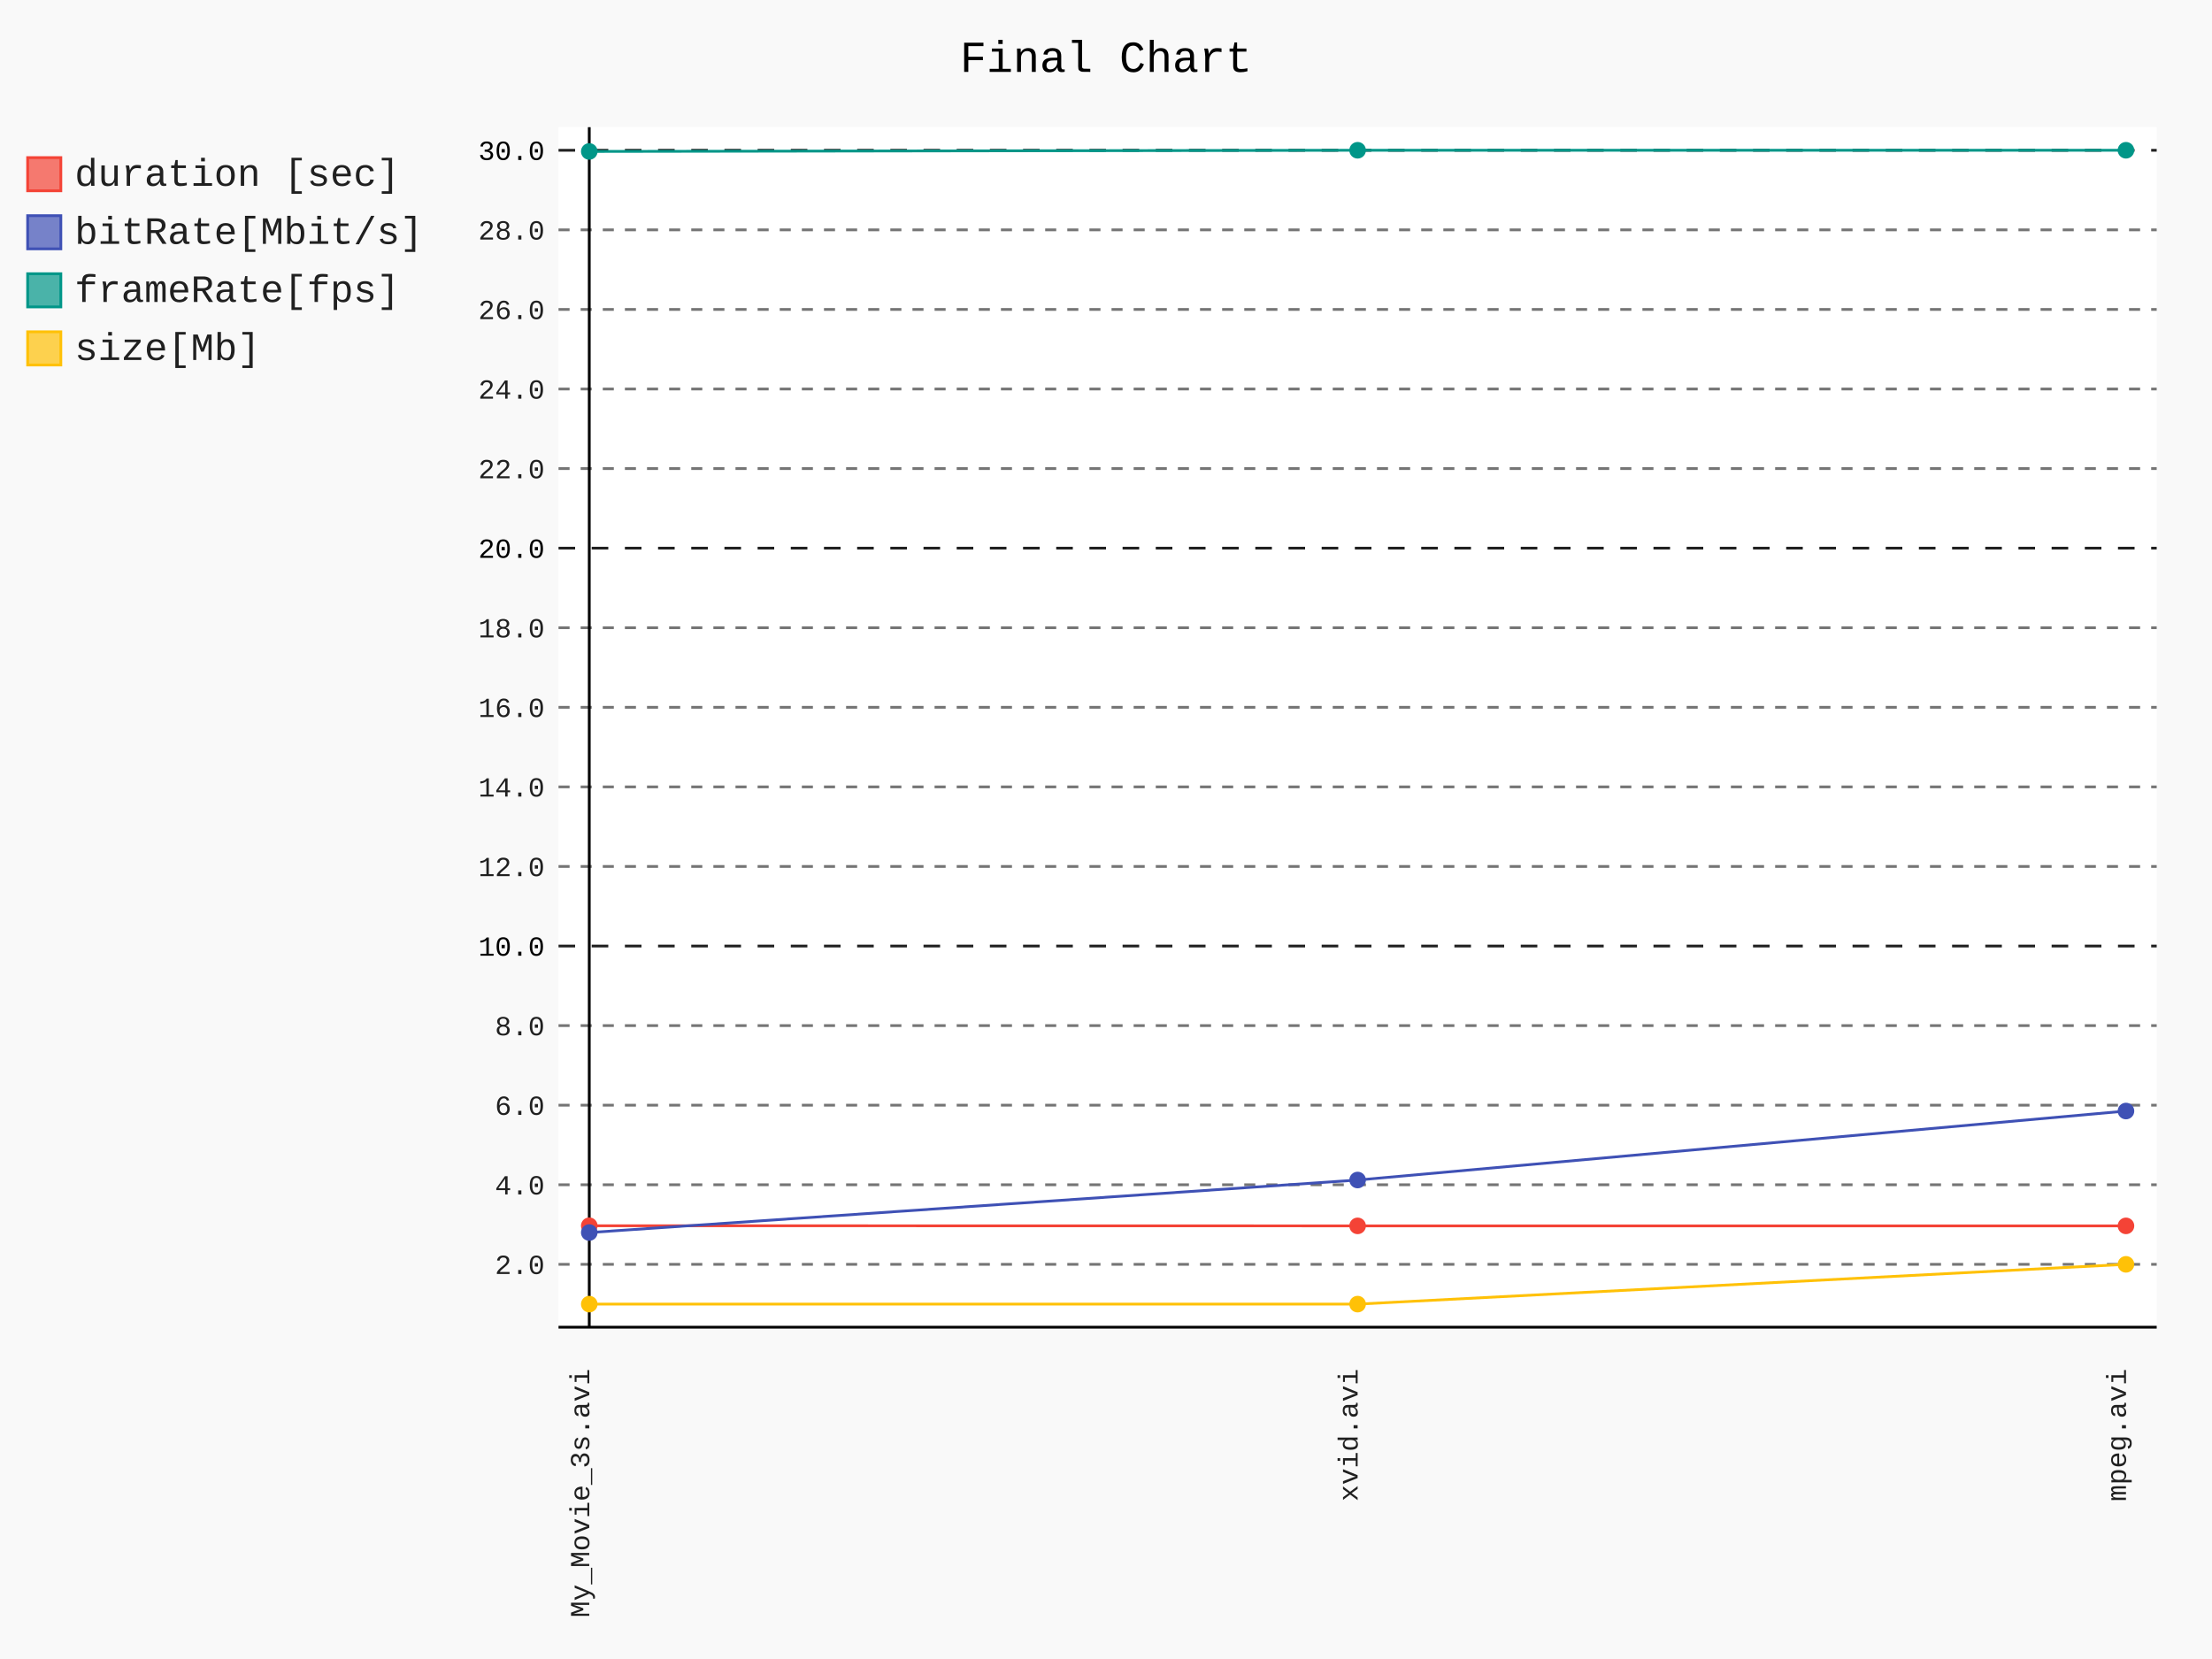
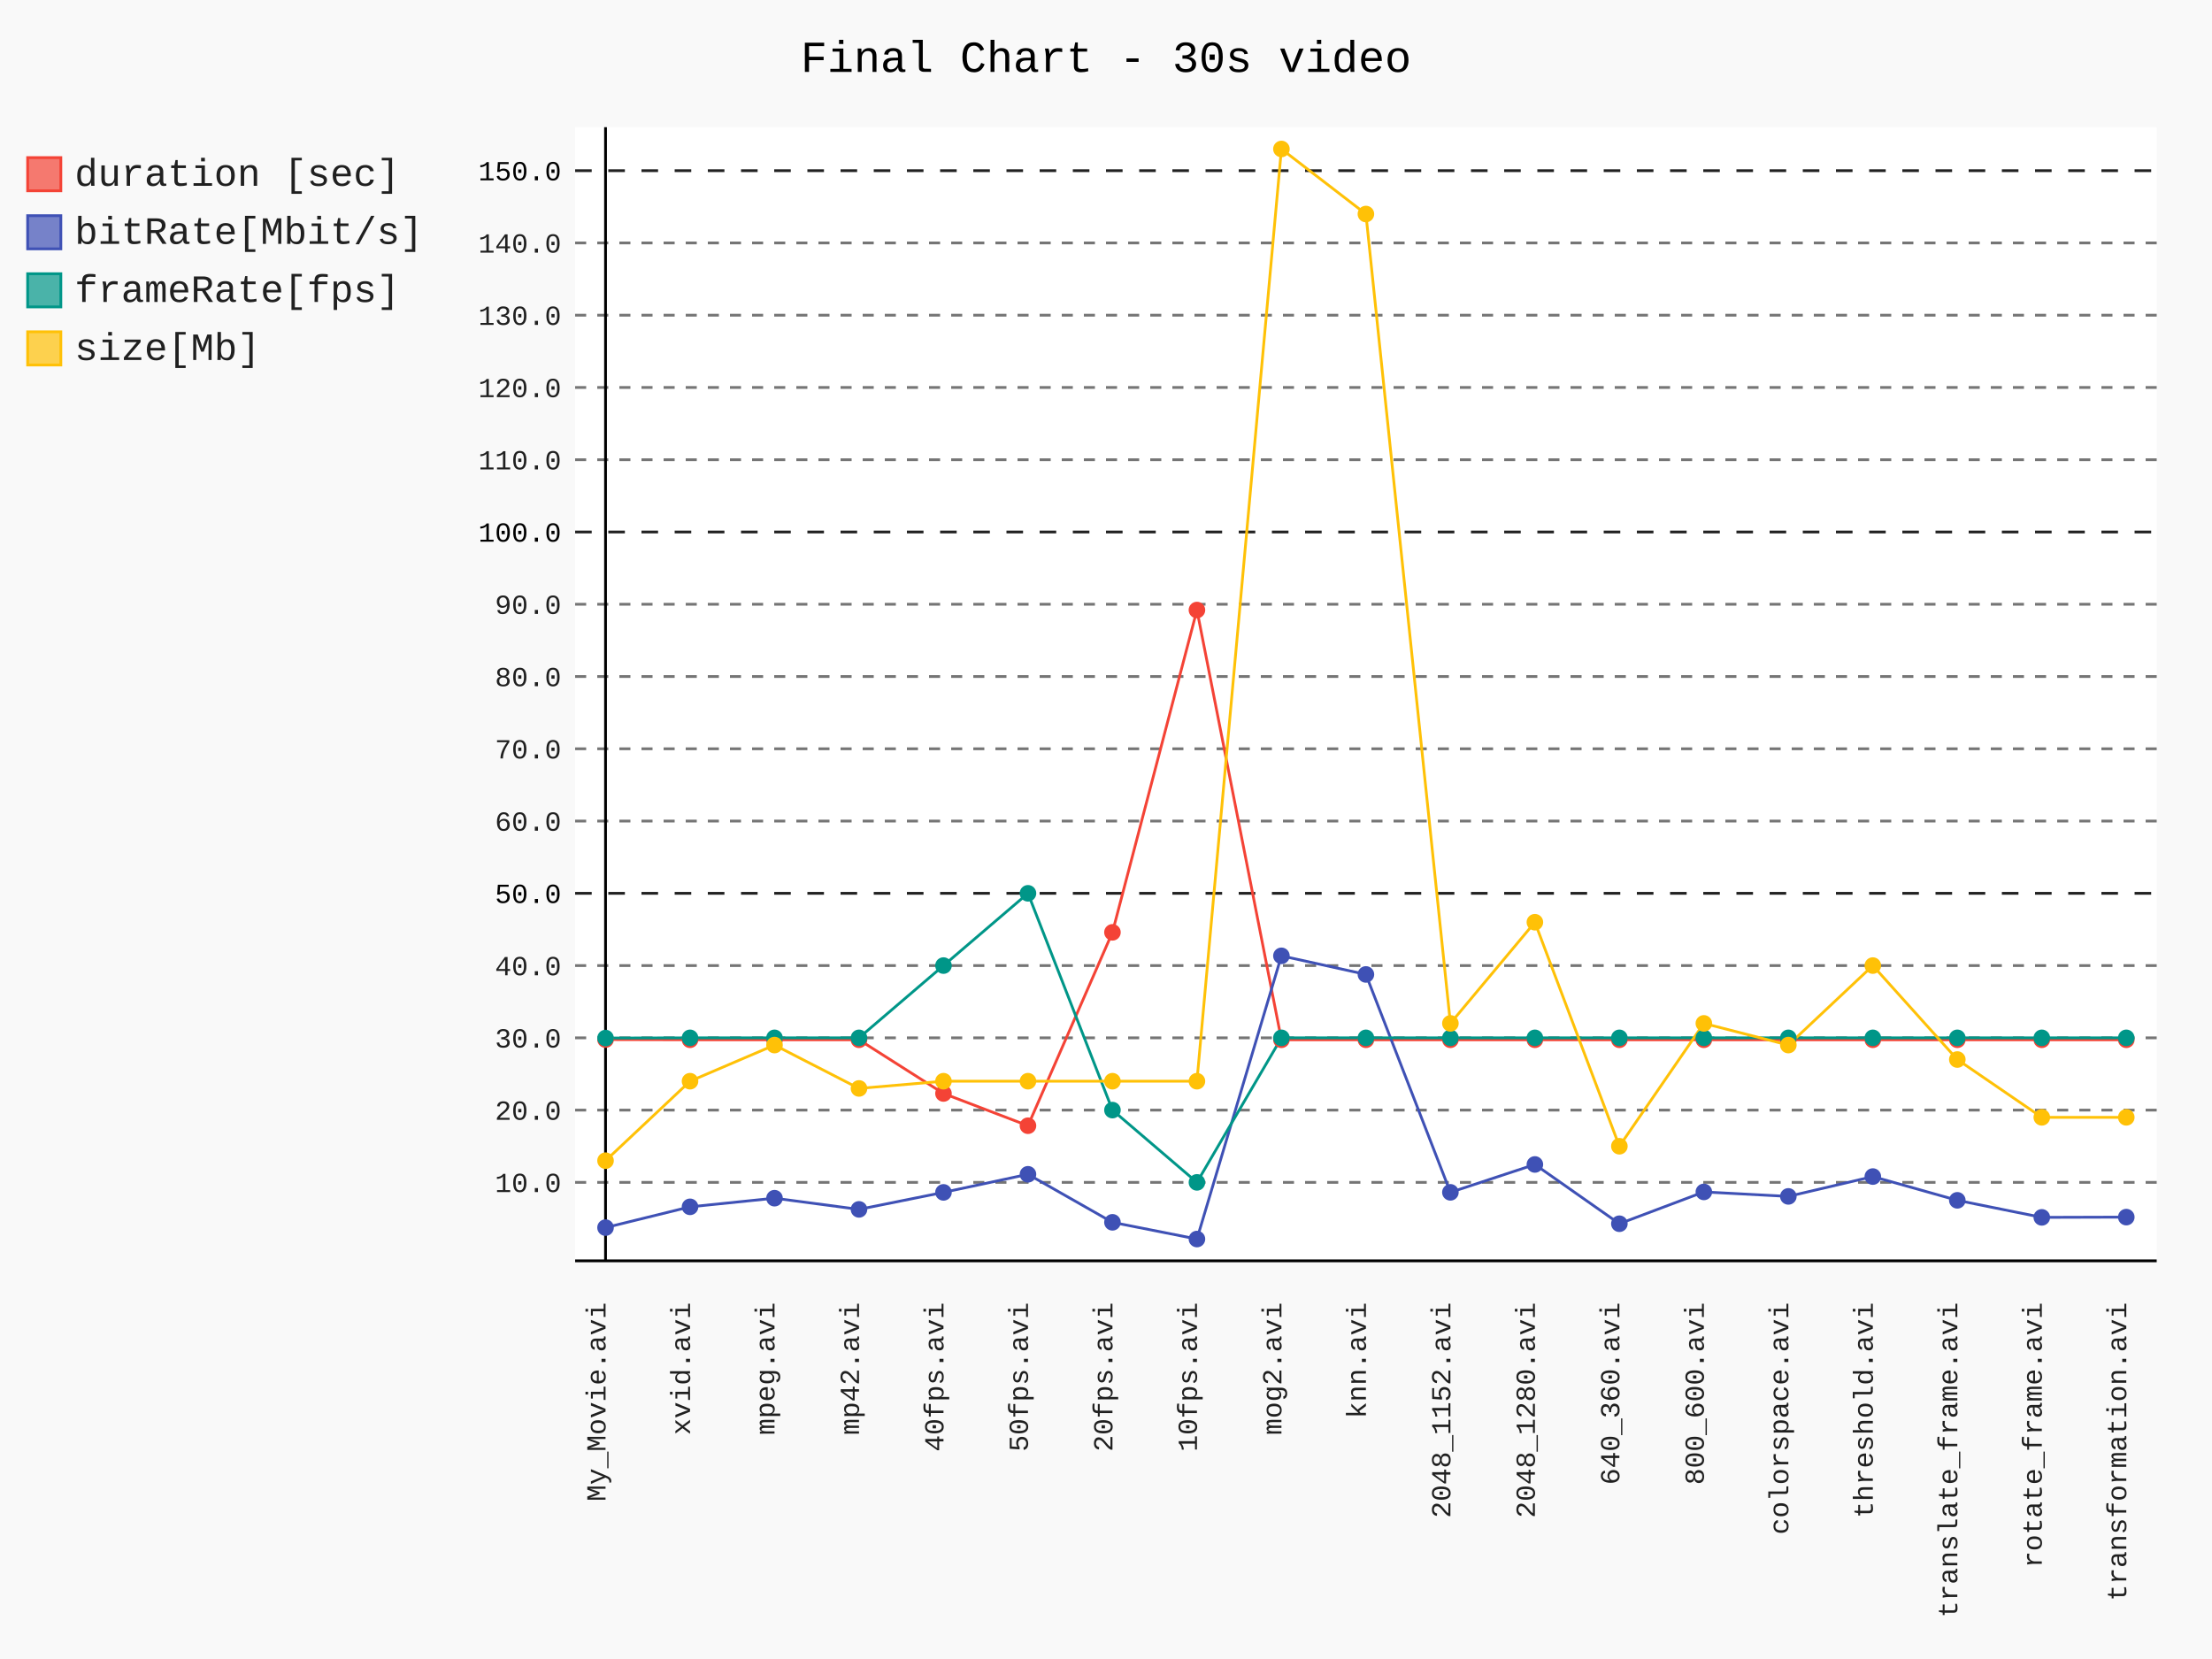
- <svg xmlns="http://www.w3.org/2000/svg" class="pygal-chart" id="chart-d389d7c6-6add-49b8-8929-11752dc44fa5" viewBox="0 0 800 600">
+ <svg xmlns="http://www.w3.org/2000/svg" class="pygal-chart" id="chart-b509f239-3b29-4aac-9d49-67ba9fbda0c0" viewBox="0 0 800 600">
  <defs>
-     <style type="text/css">#chart-d389d7c6-6add-49b8-8929-11752dc44fa5{-webkit-user-select:none;-webkit-font-smoothing:antialiased;font-family:Consolas,"Liberation Mono",Menlo,Courier,monospace}#chart-d389d7c6-6add-49b8-8929-11752dc44fa5 .title{font-family:Consolas,"Liberation Mono",Menlo,Courier,monospace;font-size:16px}#chart-d389d7c6-6add-49b8-8929-11752dc44fa5 .legends .legend text{font-family:Consolas,"Liberation Mono",Menlo,Courier,monospace;font-size:14px}#chart-d389d7c6-6add-49b8-8929-11752dc44fa5 .axis text{font-family:Consolas,"Liberation Mono",Menlo,Courier,monospace;font-size:10px}#chart-d389d7c6-6add-49b8-8929-11752dc44fa5 .axis text.major{font-family:Consolas,"Liberation Mono",Menlo,Courier,monospace;font-size:10px}#chart-d389d7c6-6add-49b8-8929-11752dc44fa5 .text-overlay text.value{font-family:Consolas,"Liberation Mono",Menlo,Courier,monospace;font-size:16px}#chart-d389d7c6-6add-49b8-8929-11752dc44fa5 .text-overlay text.label{font-family:Consolas,"Liberation Mono",Menlo,Courier,monospace;font-size:10px}#chart-d389d7c6-6add-49b8-8929-11752dc44fa5 .tooltip{font-family:Consolas,"Liberation Mono",Menlo,Courier,monospace;font-size:14px}#chart-d389d7c6-6add-49b8-8929-11752dc44fa5 text.no_data{font-family:Consolas,"Liberation Mono",Menlo,Courier,monospace;font-size:64px}
- #chart-d389d7c6-6add-49b8-8929-11752dc44fa5{background-color:rgba(249,249,249,1)}#chart-d389d7c6-6add-49b8-8929-11752dc44fa5 path,#chart-d389d7c6-6add-49b8-8929-11752dc44fa5 line,#chart-d389d7c6-6add-49b8-8929-11752dc44fa5 rect,#chart-d389d7c6-6add-49b8-8929-11752dc44fa5 circle{-webkit-transition:150ms;-moz-transition:150ms;transition:150ms}#chart-d389d7c6-6add-49b8-8929-11752dc44fa5 .graph &gt; .background{fill:rgba(249,249,249,1)}#chart-d389d7c6-6add-49b8-8929-11752dc44fa5 .plot &gt; .background{fill:rgba(255,255,255,1)}#chart-d389d7c6-6add-49b8-8929-11752dc44fa5 .graph{fill:rgba(0,0,0,.87)}#chart-d389d7c6-6add-49b8-8929-11752dc44fa5 text.no_data{fill:rgba(0,0,0,1)}#chart-d389d7c6-6add-49b8-8929-11752dc44fa5 .title{fill:rgba(0,0,0,1)}#chart-d389d7c6-6add-49b8-8929-11752dc44fa5 .legends .legend text{fill:rgba(0,0,0,.87)}#chart-d389d7c6-6add-49b8-8929-11752dc44fa5 .legends .legend:hover text{fill:rgba(0,0,0,1)}#chart-d389d7c6-6add-49b8-8929-11752dc44fa5 .axis .line{stroke:rgba(0,0,0,1)}#chart-d389d7c6-6add-49b8-8929-11752dc44fa5 .axis .guide.line{stroke:rgba(0,0,0,.54)}#chart-d389d7c6-6add-49b8-8929-11752dc44fa5 .axis .major.line{stroke:rgba(0,0,0,.87)}#chart-d389d7c6-6add-49b8-8929-11752dc44fa5 .axis text.major{fill:rgba(0,0,0,1)}#chart-d389d7c6-6add-49b8-8929-11752dc44fa5 .axis.y .guides:hover .guide.line,#chart-d389d7c6-6add-49b8-8929-11752dc44fa5 .line-graph .axis.x .guides:hover .guide.line,#chart-d389d7c6-6add-49b8-8929-11752dc44fa5 .stackedline-graph .axis.x .guides:hover .guide.line,#chart-d389d7c6-6add-49b8-8929-11752dc44fa5 .xy-graph .axis.x .guides:hover .guide.line{stroke:rgba(0,0,0,1)}#chart-d389d7c6-6add-49b8-8929-11752dc44fa5 .axis .guides:hover text{fill:rgba(0,0,0,1)}#chart-d389d7c6-6add-49b8-8929-11752dc44fa5 .reactive{fill-opacity:.7}#chart-d389d7c6-6add-49b8-8929-11752dc44fa5 .reactive.active,#chart-d389d7c6-6add-49b8-8929-11752dc44fa5 .active .reactive{fill-opacity:.8;stroke-width:4}#chart-d389d7c6-6add-49b8-8929-11752dc44fa5 .series text{fill:rgba(0,0,0,1)}#chart-d389d7c6-6add-49b8-8929-11752dc44fa5 .tooltip rect{fill:rgba(255,255,255,1);stroke:rgba(0,0,0,1);-webkit-transition:opacity 150ms;-moz-transition:opacity 150ms;transition:opacity 150ms}#chart-d389d7c6-6add-49b8-8929-11752dc44fa5 .tooltip .label{fill:rgba(0,0,0,.87)}#chart-d389d7c6-6add-49b8-8929-11752dc44fa5 .tooltip .label{fill:rgba(0,0,0,.87)}#chart-d389d7c6-6add-49b8-8929-11752dc44fa5 .tooltip .legend{font-size:.8em;fill:rgba(0,0,0,.54)}#chart-d389d7c6-6add-49b8-8929-11752dc44fa5 .tooltip .x_label{font-size:.6em;fill:rgba(0,0,0,1)}#chart-d389d7c6-6add-49b8-8929-11752dc44fa5 .tooltip .xlink{font-size:.5em;text-decoration:underline}#chart-d389d7c6-6add-49b8-8929-11752dc44fa5 .tooltip .value{font-size:1.5em}#chart-d389d7c6-6add-49b8-8929-11752dc44fa5 .map-element{fill:rgba(255,255,255,1);stroke:rgba(0,0,0,.54) !important}#chart-d389d7c6-6add-49b8-8929-11752dc44fa5 .map-element .reactive{fill-opacity:inherit}#chart-d389d7c6-6add-49b8-8929-11752dc44fa5 .color-0,#chart-d389d7c6-6add-49b8-8929-11752dc44fa5 .color-0 a:visited{stroke:#F44336;fill:#F44336}#chart-d389d7c6-6add-49b8-8929-11752dc44fa5 .color-1,#chart-d389d7c6-6add-49b8-8929-11752dc44fa5 .color-1 a:visited{stroke:#3F51B5;fill:#3F51B5}#chart-d389d7c6-6add-49b8-8929-11752dc44fa5 .color-2,#chart-d389d7c6-6add-49b8-8929-11752dc44fa5 .color-2 a:visited{stroke:#009688;fill:#009688}#chart-d389d7c6-6add-49b8-8929-11752dc44fa5 .color-3,#chart-d389d7c6-6add-49b8-8929-11752dc44fa5 .color-3 a:visited{stroke:#FFC107;fill:#FFC107}#chart-d389d7c6-6add-49b8-8929-11752dc44fa5 .text-overlay .color-0 text{fill:black}#chart-d389d7c6-6add-49b8-8929-11752dc44fa5 .text-overlay .color-1 text{fill:black}#chart-d389d7c6-6add-49b8-8929-11752dc44fa5 .text-overlay .color-2 text{fill:black}#chart-d389d7c6-6add-49b8-8929-11752dc44fa5 .text-overlay .color-3 text{fill:black}
- #chart-d389d7c6-6add-49b8-8929-11752dc44fa5 text.no_data{text-anchor:middle}#chart-d389d7c6-6add-49b8-8929-11752dc44fa5 .guide.line{fill:none}#chart-d389d7c6-6add-49b8-8929-11752dc44fa5 .centered{text-anchor:middle}#chart-d389d7c6-6add-49b8-8929-11752dc44fa5 .title{text-anchor:middle}#chart-d389d7c6-6add-49b8-8929-11752dc44fa5 .legends .legend text{fill-opacity:1}#chart-d389d7c6-6add-49b8-8929-11752dc44fa5 .axis.x text{text-anchor:middle}#chart-d389d7c6-6add-49b8-8929-11752dc44fa5 .axis.x:not(.web) text[transform]{text-anchor:start}#chart-d389d7c6-6add-49b8-8929-11752dc44fa5 .axis.x:not(.web) text[transform].backwards{text-anchor:end}#chart-d389d7c6-6add-49b8-8929-11752dc44fa5 .axis.y text{text-anchor:end}#chart-d389d7c6-6add-49b8-8929-11752dc44fa5 .axis.y text[transform].backwards{text-anchor:start}#chart-d389d7c6-6add-49b8-8929-11752dc44fa5 .axis.y2 text{text-anchor:start}#chart-d389d7c6-6add-49b8-8929-11752dc44fa5 .axis.y2 text[transform].backwards{text-anchor:end}#chart-d389d7c6-6add-49b8-8929-11752dc44fa5 .axis .guide.line{stroke-dasharray:4,4}#chart-d389d7c6-6add-49b8-8929-11752dc44fa5 .axis .major.guide.line{stroke-dasharray:6,6}#chart-d389d7c6-6add-49b8-8929-11752dc44fa5 .horizontal .axis.y .guide.line,#chart-d389d7c6-6add-49b8-8929-11752dc44fa5 .horizontal .axis.y2 .guide.line,#chart-d389d7c6-6add-49b8-8929-11752dc44fa5 .vertical .axis.x .guide.line{opacity:0}#chart-d389d7c6-6add-49b8-8929-11752dc44fa5 .horizontal .axis.always_show .guide.line,#chart-d389d7c6-6add-49b8-8929-11752dc44fa5 .vertical .axis.always_show .guide.line{opacity:1 !important}#chart-d389d7c6-6add-49b8-8929-11752dc44fa5 .axis.y .guides:hover .guide.line,#chart-d389d7c6-6add-49b8-8929-11752dc44fa5 .axis.y2 .guides:hover .guide.line,#chart-d389d7c6-6add-49b8-8929-11752dc44fa5 .axis.x .guides:hover .guide.line{opacity:1}#chart-d389d7c6-6add-49b8-8929-11752dc44fa5 .axis .guides:hover text{opacity:1}#chart-d389d7c6-6add-49b8-8929-11752dc44fa5 .nofill{fill:none}#chart-d389d7c6-6add-49b8-8929-11752dc44fa5 .subtle-fill{fill-opacity:.2}#chart-d389d7c6-6add-49b8-8929-11752dc44fa5 .dot{stroke-width:1px;fill-opacity:1}#chart-d389d7c6-6add-49b8-8929-11752dc44fa5 .dot.active{stroke-width:5px}#chart-d389d7c6-6add-49b8-8929-11752dc44fa5 .dot.negative{fill:transparent}#chart-d389d7c6-6add-49b8-8929-11752dc44fa5 text,#chart-d389d7c6-6add-49b8-8929-11752dc44fa5 tspan{stroke:none !important}#chart-d389d7c6-6add-49b8-8929-11752dc44fa5 .series text.active{opacity:1}#chart-d389d7c6-6add-49b8-8929-11752dc44fa5 .tooltip rect{fill-opacity:.95;stroke-width:.5}#chart-d389d7c6-6add-49b8-8929-11752dc44fa5 .tooltip text{fill-opacity:1}#chart-d389d7c6-6add-49b8-8929-11752dc44fa5 .showable{visibility:hidden}#chart-d389d7c6-6add-49b8-8929-11752dc44fa5 .showable.shown{visibility:visible}</style>
+     <style type="text/css">#chart-b509f239-3b29-4aac-9d49-67ba9fbda0c0{-webkit-user-select:none;-webkit-font-smoothing:antialiased;font-family:Consolas,"Liberation Mono",Menlo,Courier,monospace}#chart-b509f239-3b29-4aac-9d49-67ba9fbda0c0 .title{font-family:Consolas,"Liberation Mono",Menlo,Courier,monospace;font-size:16px}#chart-b509f239-3b29-4aac-9d49-67ba9fbda0c0 .legends .legend text{font-family:Consolas,"Liberation Mono",Menlo,Courier,monospace;font-size:14px}#chart-b509f239-3b29-4aac-9d49-67ba9fbda0c0 .axis text{font-family:Consolas,"Liberation Mono",Menlo,Courier,monospace;font-size:10px}#chart-b509f239-3b29-4aac-9d49-67ba9fbda0c0 .axis text.major{font-family:Consolas,"Liberation Mono",Menlo,Courier,monospace;font-size:10px}#chart-b509f239-3b29-4aac-9d49-67ba9fbda0c0 .text-overlay text.value{font-family:Consolas,"Liberation Mono",Menlo,Courier,monospace;font-size:16px}#chart-b509f239-3b29-4aac-9d49-67ba9fbda0c0 .text-overlay text.label{font-family:Consolas,"Liberation Mono",Menlo,Courier,monospace;font-size:10px}#chart-b509f239-3b29-4aac-9d49-67ba9fbda0c0 .tooltip{font-family:Consolas,"Liberation Mono",Menlo,Courier,monospace;font-size:14px}#chart-b509f239-3b29-4aac-9d49-67ba9fbda0c0 text.no_data{font-family:Consolas,"Liberation Mono",Menlo,Courier,monospace;font-size:64px}
+ #chart-b509f239-3b29-4aac-9d49-67ba9fbda0c0{background-color:rgba(249,249,249,1)}#chart-b509f239-3b29-4aac-9d49-67ba9fbda0c0 path,#chart-b509f239-3b29-4aac-9d49-67ba9fbda0c0 line,#chart-b509f239-3b29-4aac-9d49-67ba9fbda0c0 rect,#chart-b509f239-3b29-4aac-9d49-67ba9fbda0c0 circle{-webkit-transition:150ms;-moz-transition:150ms;transition:150ms}#chart-b509f239-3b29-4aac-9d49-67ba9fbda0c0 .graph &gt; .background{fill:rgba(249,249,249,1)}#chart-b509f239-3b29-4aac-9d49-67ba9fbda0c0 .plot &gt; .background{fill:rgba(255,255,255,1)}#chart-b509f239-3b29-4aac-9d49-67ba9fbda0c0 .graph{fill:rgba(0,0,0,.87)}#chart-b509f239-3b29-4aac-9d49-67ba9fbda0c0 text.no_data{fill:rgba(0,0,0,1)}#chart-b509f239-3b29-4aac-9d49-67ba9fbda0c0 .title{fill:rgba(0,0,0,1)}#chart-b509f239-3b29-4aac-9d49-67ba9fbda0c0 .legends .legend text{fill:rgba(0,0,0,.87)}#chart-b509f239-3b29-4aac-9d49-67ba9fbda0c0 .legends .legend:hover text{fill:rgba(0,0,0,1)}#chart-b509f239-3b29-4aac-9d49-67ba9fbda0c0 .axis .line{stroke:rgba(0,0,0,1)}#chart-b509f239-3b29-4aac-9d49-67ba9fbda0c0 .axis .guide.line{stroke:rgba(0,0,0,.54)}#chart-b509f239-3b29-4aac-9d49-67ba9fbda0c0 .axis .major.line{stroke:rgba(0,0,0,.87)}#chart-b509f239-3b29-4aac-9d49-67ba9fbda0c0 .axis text.major{fill:rgba(0,0,0,1)}#chart-b509f239-3b29-4aac-9d49-67ba9fbda0c0 .axis.y .guides:hover .guide.line,#chart-b509f239-3b29-4aac-9d49-67ba9fbda0c0 .line-graph .axis.x .guides:hover .guide.line,#chart-b509f239-3b29-4aac-9d49-67ba9fbda0c0 .stackedline-graph .axis.x .guides:hover .guide.line,#chart-b509f239-3b29-4aac-9d49-67ba9fbda0c0 .xy-graph .axis.x .guides:hover .guide.line{stroke:rgba(0,0,0,1)}#chart-b509f239-3b29-4aac-9d49-67ba9fbda0c0 .axis .guides:hover text{fill:rgba(0,0,0,1)}#chart-b509f239-3b29-4aac-9d49-67ba9fbda0c0 .reactive{fill-opacity:.7}#chart-b509f239-3b29-4aac-9d49-67ba9fbda0c0 .reactive.active,#chart-b509f239-3b29-4aac-9d49-67ba9fbda0c0 .active .reactive{fill-opacity:.8;stroke-width:4}#chart-b509f239-3b29-4aac-9d49-67ba9fbda0c0 .series text{fill:rgba(0,0,0,1)}#chart-b509f239-3b29-4aac-9d49-67ba9fbda0c0 .tooltip rect{fill:rgba(255,255,255,1);stroke:rgba(0,0,0,1);-webkit-transition:opacity 150ms;-moz-transition:opacity 150ms;transition:opacity 150ms}#chart-b509f239-3b29-4aac-9d49-67ba9fbda0c0 .tooltip .label{fill:rgba(0,0,0,.87)}#chart-b509f239-3b29-4aac-9d49-67ba9fbda0c0 .tooltip .label{fill:rgba(0,0,0,.87)}#chart-b509f239-3b29-4aac-9d49-67ba9fbda0c0 .tooltip .legend{font-size:.8em;fill:rgba(0,0,0,.54)}#chart-b509f239-3b29-4aac-9d49-67ba9fbda0c0 .tooltip .x_label{font-size:.6em;fill:rgba(0,0,0,1)}#chart-b509f239-3b29-4aac-9d49-67ba9fbda0c0 .tooltip .xlink{font-size:.5em;text-decoration:underline}#chart-b509f239-3b29-4aac-9d49-67ba9fbda0c0 .tooltip .value{font-size:1.5em}#chart-b509f239-3b29-4aac-9d49-67ba9fbda0c0 .map-element{fill:rgba(255,255,255,1);stroke:rgba(0,0,0,.54) !important}#chart-b509f239-3b29-4aac-9d49-67ba9fbda0c0 .map-element .reactive{fill-opacity:inherit}#chart-b509f239-3b29-4aac-9d49-67ba9fbda0c0 .color-0,#chart-b509f239-3b29-4aac-9d49-67ba9fbda0c0 .color-0 a:visited{stroke:#F44336;fill:#F44336}#chart-b509f239-3b29-4aac-9d49-67ba9fbda0c0 .color-1,#chart-b509f239-3b29-4aac-9d49-67ba9fbda0c0 .color-1 a:visited{stroke:#3F51B5;fill:#3F51B5}#chart-b509f239-3b29-4aac-9d49-67ba9fbda0c0 .color-2,#chart-b509f239-3b29-4aac-9d49-67ba9fbda0c0 .color-2 a:visited{stroke:#009688;fill:#009688}#chart-b509f239-3b29-4aac-9d49-67ba9fbda0c0 .color-3,#chart-b509f239-3b29-4aac-9d49-67ba9fbda0c0 .color-3 a:visited{stroke:#FFC107;fill:#FFC107}#chart-b509f239-3b29-4aac-9d49-67ba9fbda0c0 .text-overlay .color-0 text{fill:black}#chart-b509f239-3b29-4aac-9d49-67ba9fbda0c0 .text-overlay .color-1 text{fill:black}#chart-b509f239-3b29-4aac-9d49-67ba9fbda0c0 .text-overlay .color-2 text{fill:black}#chart-b509f239-3b29-4aac-9d49-67ba9fbda0c0 .text-overlay .color-3 text{fill:black}
+ #chart-b509f239-3b29-4aac-9d49-67ba9fbda0c0 text.no_data{text-anchor:middle}#chart-b509f239-3b29-4aac-9d49-67ba9fbda0c0 .guide.line{fill:none}#chart-b509f239-3b29-4aac-9d49-67ba9fbda0c0 .centered{text-anchor:middle}#chart-b509f239-3b29-4aac-9d49-67ba9fbda0c0 .title{text-anchor:middle}#chart-b509f239-3b29-4aac-9d49-67ba9fbda0c0 .legends .legend text{fill-opacity:1}#chart-b509f239-3b29-4aac-9d49-67ba9fbda0c0 .axis.x text{text-anchor:middle}#chart-b509f239-3b29-4aac-9d49-67ba9fbda0c0 .axis.x:not(.web) text[transform]{text-anchor:start}#chart-b509f239-3b29-4aac-9d49-67ba9fbda0c0 .axis.x:not(.web) text[transform].backwards{text-anchor:end}#chart-b509f239-3b29-4aac-9d49-67ba9fbda0c0 .axis.y text{text-anchor:end}#chart-b509f239-3b29-4aac-9d49-67ba9fbda0c0 .axis.y text[transform].backwards{text-anchor:start}#chart-b509f239-3b29-4aac-9d49-67ba9fbda0c0 .axis.y2 text{text-anchor:start}#chart-b509f239-3b29-4aac-9d49-67ba9fbda0c0 .axis.y2 text[transform].backwards{text-anchor:end}#chart-b509f239-3b29-4aac-9d49-67ba9fbda0c0 .axis .guide.line{stroke-dasharray:4,4}#chart-b509f239-3b29-4aac-9d49-67ba9fbda0c0 .axis .major.guide.line{stroke-dasharray:6,6}#chart-b509f239-3b29-4aac-9d49-67ba9fbda0c0 .horizontal .axis.y .guide.line,#chart-b509f239-3b29-4aac-9d49-67ba9fbda0c0 .horizontal .axis.y2 .guide.line,#chart-b509f239-3b29-4aac-9d49-67ba9fbda0c0 .vertical .axis.x .guide.line{opacity:0}#chart-b509f239-3b29-4aac-9d49-67ba9fbda0c0 .horizontal .axis.always_show .guide.line,#chart-b509f239-3b29-4aac-9d49-67ba9fbda0c0 .vertical .axis.always_show .guide.line{opacity:1 !important}#chart-b509f239-3b29-4aac-9d49-67ba9fbda0c0 .axis.y .guides:hover .guide.line,#chart-b509f239-3b29-4aac-9d49-67ba9fbda0c0 .axis.y2 .guides:hover .guide.line,#chart-b509f239-3b29-4aac-9d49-67ba9fbda0c0 .axis.x .guides:hover .guide.line{opacity:1}#chart-b509f239-3b29-4aac-9d49-67ba9fbda0c0 .axis .guides:hover text{opacity:1}#chart-b509f239-3b29-4aac-9d49-67ba9fbda0c0 .nofill{fill:none}#chart-b509f239-3b29-4aac-9d49-67ba9fbda0c0 .subtle-fill{fill-opacity:.2}#chart-b509f239-3b29-4aac-9d49-67ba9fbda0c0 .dot{stroke-width:1px;fill-opacity:1}#chart-b509f239-3b29-4aac-9d49-67ba9fbda0c0 .dot.active{stroke-width:5px}#chart-b509f239-3b29-4aac-9d49-67ba9fbda0c0 .dot.negative{fill:transparent}#chart-b509f239-3b29-4aac-9d49-67ba9fbda0c0 text,#chart-b509f239-3b29-4aac-9d49-67ba9fbda0c0 tspan{stroke:none !important}#chart-b509f239-3b29-4aac-9d49-67ba9fbda0c0 .series text.active{opacity:1}#chart-b509f239-3b29-4aac-9d49-67ba9fbda0c0 .tooltip rect{fill-opacity:.95;stroke-width:.5}#chart-b509f239-3b29-4aac-9d49-67ba9fbda0c0 .tooltip text{fill-opacity:1}#chart-b509f239-3b29-4aac-9d49-67ba9fbda0c0 .showable{visibility:hidden}#chart-b509f239-3b29-4aac-9d49-67ba9fbda0c0 .showable.shown{visibility:visible}</style>
  </defs>
  <g class="graph line-graph vertical">
    <rect class="background" height="600" width="800" x="0" y="0" />
-     <g class="plot" transform="translate(202, 46)">
-       <rect class="background" height="434.0" width="578.0" x="0" y="0" />
+     <g class="plot" transform="translate(208, 46)">
+       <rect class="background" height="410.0" width="572.0" x="0" y="0" />
      <g class="axis y">
-         <path class="line" d="M0 434 h578" />
-         <g class="guides">
-           <path class="guide line" d="M0 411.264 h578" />
-           <text class="" x="-5" y="414.764">2.0</text>
-         </g>
-         <g class="guides">
-           <path class="guide line" d="M0 382.485 h578" />
-           <text class="" x="-5" y="385.985">4.0</text>
-         </g>
-         <g class="guides">
-           <path class="guide line" d="M0 353.705 h578" />
-           <text class="" x="-5" y="357.205">6.0</text>
-         </g>
-         <g class="guides">
-           <path class="guide line" d="M0 324.925 h578" />
-           <text class="" x="-5" y="328.425">8.0</text>
-         </g>
-         <g class="guides">
-           <path class="major guide line" d="M0 296.146 h578" />
-           <text class="major" x="-5" y="299.646">10.0</text>
-         </g>
-         <g class="guides">
-           <path class="guide line" d="M0 267.366 h578" />
-           <text class="" x="-5" y="270.866">12.0</text>
-         </g>
-         <g class="guides">
-           <path class="guide line" d="M0 238.587 h578" />
-           <text class="" x="-5" y="242.087">14.0</text>
-         </g>
-         <g class="guides">
-           <path class="guide line" d="M0 209.807 h578" />
-           <text class="" x="-5" y="213.307">16.0</text>
-         </g>
-         <g class="guides">
-           <path class="guide line" d="M0 181.028 h578" />
-           <text class="" x="-5" y="184.528">18.0</text>
-         </g>
-         <g class="guides">
-           <path class="major guide line" d="M0 152.248 h578" />
-           <text class="major" x="-5" y="155.748">20.0</text>
-         </g>
-         <g class="guides">
-           <path class="guide line" d="M0 123.469 h578" />
-           <text class="" x="-5" y="126.969">22.0</text>
-         </g>
-         <g class="guides">
-           <path class="guide line" d="M0 94.689 h578" />
-           <text class="" x="-5" y="98.189">24.0</text>
-         </g>
-         <g class="guides">
-           <path class="guide line" d="M0 65.91 h578" />
-           <text class="" x="-5" y="69.41">26.0</text>
-         </g>
-         <g class="guides">
-           <path class="guide line" d="M0 37.13 h578" />
-           <text class="" x="-5" y="40.63">28.0</text>
-         </g>
-         <g class="guides">
-           <path class="major guide line" d="M0 8.35 h578" />
-           <text class="major" x="-5" y="11.85">30.0</text>
+         <path class="line" d="M0 410 h572" />
+         <g class="guides">
+           <path class="guide line" d="M0 381.622 h572" />
+           <text class="" x="-5" y="385.122">10.0</text>
+         </g>
+         <g class="guides">
+           <path class="guide line" d="M0 355.486 h572" />
+           <text class="" x="-5" y="358.986">20.0</text>
+         </g>
+         <g class="guides">
+           <path class="guide line" d="M0 329.351 h572" />
+           <text class="" x="-5" y="332.851">30.0</text>
+         </g>
+         <g class="guides">
+           <path class="guide line" d="M0 303.215 h572" />
+           <text class="" x="-5" y="306.715">40.0</text>
+         </g>
+         <g class="guides">
+           <path class="major guide line" d="M0 277.08 h572" />
+           <text class="major" x="-5" y="280.58">50.0</text>
+         </g>
+         <g class="guides">
+           <path class="guide line" d="M0 250.944 h572" />
+           <text class="" x="-5" y="254.444">60.0</text>
+         </g>
+         <g class="guides">
+           <path class="guide line" d="M0 224.809 h572" />
+           <text class="" x="-5" y="228.309">70.0</text>
+         </g>
+         <g class="guides">
+           <path class="guide line" d="M0 198.673 h572" />
+           <text class="" x="-5" y="202.173">80.0</text>
+         </g>
+         <g class="guides">
+           <path class="guide line" d="M0 172.538 h572" />
+           <text class="" x="-5" y="176.038">90.0</text>
+         </g>
+         <g class="guides">
+           <path class="major guide line" d="M0 146.402 h572" />
+           <text class="major" x="-5" y="149.902">100.0</text>
+         </g>
+         <g class="guides">
+           <path class="guide line" d="M0 120.267 h572" />
+           <text class="" x="-5" y="123.767">110.0</text>
+         </g>
+         <g class="guides">
+           <path class="guide line" d="M0 94.132 h572" />
+           <text class="" x="-5" y="97.632">120.0</text>
+         </g>
+         <g class="guides">
+           <path class="guide line" d="M0 67.996 h572" />
+           <text class="" x="-5" y="71.496">130.0</text>
+         </g>
+         <g class="guides">
+           <path class="guide line" d="M0 41.861 h572" />
+           <text class="" x="-5" y="45.361">140.0</text>
+         </g>
+         <g class="guides">
+           <path class="major guide line" d="M0 15.725 h572" />
+           <text class="major" x="-5" y="19.225">150.0</text>
        </g>
      </g>
      <g class="axis x">
        <g class="guides">
-           <path class="line" d="M11.115 0 v434" />
-           <text class="backwards" transform="rotate(270 11.11538 449)" x="11.115" y="449.0">My_Movie_3s.avi</text>
-         </g>
-         <g class="guides">
-           <path class="guide line" d="M289 0 v434" />
-           <text class="backwards" transform="rotate(270 289 449)" x="289.0" y="449.0">xvid.avi</text>
-         </g>
-         <g class="guides">
-           <path class="guide line" d="M566.885 0 v434" />
-           <text class="backwards" transform="rotate(270 566.8846 449)" x="566.885" y="449.0">mpeg.avi</text>
+           <path class="line" d="M11 0 v410" />
+           <text class="backwards" transform="rotate(270 11 425)" x="11.0" y="425.0">My_Movie.avi</text>
+         </g>
+         <g class="guides">
+           <path class="guide line" d="M41.556 0 v410" />
+           <text class="backwards" transform="rotate(270 41.55556 425)" x="41.556" y="425.0">xvid.avi</text>
+         </g>
+         <g class="guides">
+           <path class="guide line" d="M72.111 0 v410" />
+           <text class="backwards" transform="rotate(270 72.11111 425)" x="72.111" y="425.0">mpeg.avi</text>
+         </g>
+         <g class="guides">
+           <path class="guide line" d="M102.667 0 v410" />
+           <text class="backwards" transform="rotate(270 102.6667 425)" x="102.667" y="425.0">mp42.avi</text>
+         </g>
+         <g class="guides">
+           <path class="guide line" d="M133.222 0 v410" />
+           <text class="backwards" transform="rotate(270 133.2222 425)" x="133.222" y="425.0">40fps.avi</text>
+         </g>
+         <g class="guides">
+           <path class="guide line" d="M163.778 0 v410" />
+           <text class="backwards" transform="rotate(270 163.7778 425)" x="163.778" y="425.0">50fps.avi</text>
+         </g>
+         <g class="guides">
+           <path class="guide line" d="M194.333 0 v410" />
+           <text class="backwards" transform="rotate(270 194.3333 425)" x="194.333" y="425.0">20fps.avi</text>
+         </g>
+         <g class="guides">
+           <path class="guide line" d="M224.889 0 v410" />
+           <text class="backwards" transform="rotate(270 224.8889 425)" x="224.889" y="425.0">10fps.avi</text>
+         </g>
+         <g class="guides">
+           <path class="guide line" d="M255.444 0 v410" />
+           <text class="backwards" transform="rotate(270 255.4444 425)" x="255.444" y="425.0">mog2.avi</text>
+         </g>
+         <g class="guides">
+           <path class="guide line" d="M286 0 v410" />
+           <text class="backwards" transform="rotate(270 286 425)" x="286.0" y="425.0">knn.avi</text>
+         </g>
+         <g class="guides">
+           <path class="guide line" d="M316.556 0 v410" />
+           <text class="backwards" transform="rotate(270 316.5556 425)" x="316.556" y="425.0">2048_1152.avi</text>
+         </g>
+         <g class="guides">
+           <path class="guide line" d="M347.111 0 v410" />
+           <text class="backwards" transform="rotate(270 347.1111 425)" x="347.111" y="425.0">2048_1280.avi</text>
+         </g>
+         <g class="guides">
+           <path class="guide line" d="M377.667 0 v410" />
+           <text class="backwards" transform="rotate(270 377.6667 425)" x="377.667" y="425.0">640_360.avi</text>
+         </g>
+         <g class="guides">
+           <path class="guide line" d="M408.222 0 v410" />
+           <text class="backwards" transform="rotate(270 408.2222 425)" x="408.222" y="425.0">800_600.avi</text>
+         </g>
+         <g class="guides">
+           <path class="guide line" d="M438.778 0 v410" />
+           <text class="backwards" transform="rotate(270 438.7778 425)" x="438.778" y="425.0">colorspace.avi</text>
+         </g>
+         <g class="guides">
+           <path class="guide line" d="M469.333 0 v410" />
+           <text class="backwards" transform="rotate(270 469.3333 425)" x="469.333" y="425.0">threshold.avi</text>
+         </g>
+         <g class="guides">
+           <path class="guide line" d="M499.889 0 v410" />
+           <text class="backwards" transform="rotate(270 499.8889 425)" x="499.889" y="425.0">translate_frame.avi</text>
+         </g>
+         <g class="guides">
+           <path class="guide line" d="M530.444 0 v410" />
+           <text class="backwards" transform="rotate(270 530.4444 425)" x="530.444" y="425.0">rotate_frame.avi</text>
+         </g>
+         <g class="guides">
+           <path class="guide line" d="M561 0 v410" />
+           <text class="backwards" transform="rotate(270 561 425)" x="561.0" y="425.0">transformation.avi</text>
        </g>
      </g>
      <g class="series serie-0 color-0">
-         <path class="line reactive nofill" d="M11.115 397.311 L289 397.354 566.885 397.354" />
+         <path class="line reactive nofill" d="M11 329.97 L41.556 330.048 72.111 330.048 102.667 330.048 133.222 349.475 163.778 361.131 194.333 291.193 224.889 174.629 255.444 330.048 286 330.048 316.556 330.048 347.111 330.048 377.667 330.048 408.222 330.048 438.778 330.048 469.333 330.048 499.889 330.048 530.444 330.048 561 330.048" />
      </g>
      <g class="series serie-1 color-1">
-         <path class="line reactive nofill" d="M11.115 399.762 L289 380.772 566.885 355.823" />
+         <path class="line reactive nofill" d="M11 397.983 L41.556 390.467 72.111 387.342 102.667 391.389 133.222 385.242 163.778 378.698 194.333 396.067 224.889 402.115 255.444 299.691 286 306.42 316.556 385.225 347.111 375.142 377.667 396.579 408.222 385.074 438.778 386.694 469.333 379.519 499.889 388.113 530.444 394.278 561 394.188" />
      </g>
      <g class="series serie-2 color-2">
-         <path class="line reactive nofill" d="M11.115 8.773 L289 8.346 566.885 8.346" />
+         <path class="line reactive nofill" d="M11 329.427 L41.556 329.35 72.111 329.35 102.667 329.35 133.222 303.215 163.778 277.08 194.333 355.486 224.889 381.622 255.444 329.35 286 329.35 316.556 329.35 347.111 329.35 377.667 329.35 408.222 329.35 438.778 329.35 469.333 329.35 499.889 329.35 530.444 329.35 561 329.35" />
      </g>
      <g class="series serie-3 color-3">
-         <path class="line reactive nofill" d="M11.115 425.654 L289 425.654 566.885 411.264" />
+         <path class="line reactive nofill" d="M11 373.781 L41.556 345.032 72.111 331.964 102.667 347.645 133.222 345.032 163.778 345.032 194.333 345.032 224.889 345.032 255.444 7.885 286 31.407 316.556 324.124 347.111 287.534 377.667 368.554 408.222 324.124 438.778 331.964 469.333 303.215 499.889 337.191 530.444 358.1 561 358.1" />
      </g>
    </g>
    <g class="titles">
-       <text class="title plot_title" x="400.0" y="26">Final Chart</text>
-     </g>
-     <g class="plot overlay" transform="translate(202, 46)">
+       <text class="title plot_title" x="400.0" y="26">Final Chart - 30s video</text>
+     </g>
+     <g class="plot overlay" transform="translate(208, 46)">
      <g class="series serie-0 color-0">
        <g class="dots">
-           <circle class="dot reactive tooltip-trigger" cx="11.115" cy="397.311" r="2.5" />
-         </g>
-         <g class="dots">
-           <circle class="dot reactive tooltip-trigger" cx="289.0" cy="397.354" r="2.5" />
-         </g>
-         <g class="dots">
-           <circle class="dot reactive tooltip-trigger" cx="566.885" cy="397.354" r="2.5" />
+           <circle class="dot reactive tooltip-trigger" cx="11.0" cy="329.97" r="2.5" />
+         </g>
+         <g class="dots">
+           <circle class="dot reactive tooltip-trigger" cx="41.556" cy="330.048" r="2.5" />
+         </g>
+         <g class="dots">
+           <circle class="dot reactive tooltip-trigger" cx="72.111" cy="330.048" r="2.5" />
+         </g>
+         <g class="dots">
+           <circle class="dot reactive tooltip-trigger" cx="102.667" cy="330.048" r="2.5" />
+         </g>
+         <g class="dots">
+           <circle class="dot reactive tooltip-trigger" cx="133.222" cy="349.475" r="2.5" />
+         </g>
+         <g class="dots">
+           <circle class="dot reactive tooltip-trigger" cx="163.778" cy="361.131" r="2.5" />
+         </g>
+         <g class="dots">
+           <circle class="dot reactive tooltip-trigger" cx="194.333" cy="291.193" r="2.5" />
+         </g>
+         <g class="dots">
+           <circle class="dot reactive tooltip-trigger" cx="224.889" cy="174.629" r="2.5" />
+         </g>
+         <g class="dots">
+           <circle class="dot reactive tooltip-trigger" cx="255.444" cy="330.048" r="2.5" />
+         </g>
+         <g class="dots">
+           <circle class="dot reactive tooltip-trigger" cx="286.0" cy="330.048" r="2.5" />
+         </g>
+         <g class="dots">
+           <circle class="dot reactive tooltip-trigger" cx="316.556" cy="330.048" r="2.5" />
+         </g>
+         <g class="dots">
+           <circle class="dot reactive tooltip-trigger" cx="347.111" cy="330.048" r="2.5" />
+         </g>
+         <g class="dots">
+           <circle class="dot reactive tooltip-trigger" cx="377.667" cy="330.048" r="2.5" />
+         </g>
+         <g class="dots">
+           <circle class="dot reactive tooltip-trigger" cx="408.222" cy="330.048" r="2.5" />
+         </g>
+         <g class="dots">
+           <circle class="dot reactive tooltip-trigger" cx="438.778" cy="330.048" r="2.5" />
+         </g>
+         <g class="dots">
+           <circle class="dot reactive tooltip-trigger" cx="469.333" cy="330.048" r="2.5" />
+         </g>
+         <g class="dots">
+           <circle class="dot reactive tooltip-trigger" cx="499.889" cy="330.048" r="2.5" />
+         </g>
+         <g class="dots">
+           <circle class="dot reactive tooltip-trigger" cx="530.444" cy="330.048" r="2.5" />
+         </g>
+         <g class="dots">
+           <circle class="dot reactive tooltip-trigger" cx="561.0" cy="330.048" r="2.5" />
        </g>
      </g>
      <g class="series serie-1 color-1">
        <g class="dots">
-           <circle class="dot reactive tooltip-trigger" cx="11.115" cy="399.762" r="2.5" />
-         </g>
-         <g class="dots">
-           <circle class="dot reactive tooltip-trigger" cx="289.0" cy="380.772" r="2.5" />
-         </g>
-         <g class="dots">
-           <circle class="dot reactive tooltip-trigger" cx="566.885" cy="355.823" r="2.5" />
+           <circle class="dot reactive tooltip-trigger" cx="11.0" cy="397.983" r="2.5" />
+         </g>
+         <g class="dots">
+           <circle class="dot reactive tooltip-trigger" cx="41.556" cy="390.467" r="2.5" />
+         </g>
+         <g class="dots">
+           <circle class="dot reactive tooltip-trigger" cx="72.111" cy="387.342" r="2.5" />
+         </g>
+         <g class="dots">
+           <circle class="dot reactive tooltip-trigger" cx="102.667" cy="391.389" r="2.5" />
+         </g>
+         <g class="dots">
+           <circle class="dot reactive tooltip-trigger" cx="133.222" cy="385.242" r="2.5" />
+         </g>
+         <g class="dots">
+           <circle class="dot reactive tooltip-trigger" cx="163.778" cy="378.698" r="2.5" />
+         </g>
+         <g class="dots">
+           <circle class="dot reactive tooltip-trigger" cx="194.333" cy="396.067" r="2.5" />
+         </g>
+         <g class="dots">
+           <circle class="dot reactive tooltip-trigger" cx="224.889" cy="402.115" r="2.5" />
+         </g>
+         <g class="dots">
+           <circle class="dot reactive tooltip-trigger" cx="255.444" cy="299.691" r="2.5" />
+         </g>
+         <g class="dots">
+           <circle class="dot reactive tooltip-trigger" cx="286.0" cy="306.42" r="2.5" />
+         </g>
+         <g class="dots">
+           <circle class="dot reactive tooltip-trigger" cx="316.556" cy="385.225" r="2.5" />
+         </g>
+         <g class="dots">
+           <circle class="dot reactive tooltip-trigger" cx="347.111" cy="375.142" r="2.5" />
+         </g>
+         <g class="dots">
+           <circle class="dot reactive tooltip-trigger" cx="377.667" cy="396.579" r="2.5" />
+         </g>
+         <g class="dots">
+           <circle class="dot reactive tooltip-trigger" cx="408.222" cy="385.074" r="2.5" />
+         </g>
+         <g class="dots">
+           <circle class="dot reactive tooltip-trigger" cx="438.778" cy="386.694" r="2.5" />
+         </g>
+         <g class="dots">
+           <circle class="dot reactive tooltip-trigger" cx="469.333" cy="379.519" r="2.5" />
+         </g>
+         <g class="dots">
+           <circle class="dot reactive tooltip-trigger" cx="499.889" cy="388.113" r="2.5" />
+         </g>
+         <g class="dots">
+           <circle class="dot reactive tooltip-trigger" cx="530.444" cy="394.278" r="2.5" />
+         </g>
+         <g class="dots">
+           <circle class="dot reactive tooltip-trigger" cx="561.0" cy="394.188" r="2.5" />
        </g>
      </g>
      <g class="series serie-2 color-2">
        <g class="dots">
-           <circle class="dot reactive tooltip-trigger" cx="11.115" cy="8.773" r="2.5" />
-         </g>
-         <g class="dots">
-           <circle class="dot reactive tooltip-trigger" cx="289.0" cy="8.346" r="2.5" />
-         </g>
-         <g class="dots">
-           <circle class="dot reactive tooltip-trigger" cx="566.885" cy="8.346" r="2.5" />
+           <circle class="dot reactive tooltip-trigger" cx="11.0" cy="329.427" r="2.5" />
+         </g>
+         <g class="dots">
+           <circle class="dot reactive tooltip-trigger" cx="41.556" cy="329.35" r="2.5" />
+         </g>
+         <g class="dots">
+           <circle class="dot reactive tooltip-trigger" cx="72.111" cy="329.35" r="2.5" />
+         </g>
+         <g class="dots">
+           <circle class="dot reactive tooltip-trigger" cx="102.667" cy="329.35" r="2.5" />
+         </g>
+         <g class="dots">
+           <circle class="dot reactive tooltip-trigger" cx="133.222" cy="303.215" r="2.5" />
+         </g>
+         <g class="dots">
+           <circle class="dot reactive tooltip-trigger" cx="163.778" cy="277.08" r="2.5" />
+         </g>
+         <g class="dots">
+           <circle class="dot reactive tooltip-trigger" cx="194.333" cy="355.486" r="2.5" />
+         </g>
+         <g class="dots">
+           <circle class="dot reactive tooltip-trigger" cx="224.889" cy="381.622" r="2.5" />
+         </g>
+         <g class="dots">
+           <circle class="dot reactive tooltip-trigger" cx="255.444" cy="329.35" r="2.5" />
+         </g>
+         <g class="dots">
+           <circle class="dot reactive tooltip-trigger" cx="286.0" cy="329.35" r="2.5" />
+         </g>
+         <g class="dots">
+           <circle class="dot reactive tooltip-trigger" cx="316.556" cy="329.35" r="2.5" />
+         </g>
+         <g class="dots">
+           <circle class="dot reactive tooltip-trigger" cx="347.111" cy="329.35" r="2.5" />
+         </g>
+         <g class="dots">
+           <circle class="dot reactive tooltip-trigger" cx="377.667" cy="329.35" r="2.5" />
+         </g>
+         <g class="dots">
+           <circle class="dot reactive tooltip-trigger" cx="408.222" cy="329.35" r="2.5" />
+         </g>
+         <g class="dots">
+           <circle class="dot reactive tooltip-trigger" cx="438.778" cy="329.35" r="2.5" />
+         </g>
+         <g class="dots">
+           <circle class="dot reactive tooltip-trigger" cx="469.333" cy="329.35" r="2.5" />
+         </g>
+         <g class="dots">
+           <circle class="dot reactive tooltip-trigger" cx="499.889" cy="329.35" r="2.5" />
+         </g>
+         <g class="dots">
+           <circle class="dot reactive tooltip-trigger" cx="530.444" cy="329.35" r="2.5" />
+         </g>
+         <g class="dots">
+           <circle class="dot reactive tooltip-trigger" cx="561.0" cy="329.35" r="2.5" />
        </g>
      </g>
      <g class="series serie-3 color-3">
        <g class="dots">
-           <circle class="dot reactive tooltip-trigger" cx="11.115" cy="425.654" r="2.5" />
-         </g>
-         <g class="dots">
-           <circle class="dot reactive tooltip-trigger" cx="289.0" cy="425.654" r="2.5" />
-         </g>
-         <g class="dots">
-           <circle class="dot reactive tooltip-trigger" cx="566.885" cy="411.264" r="2.5" />
-         </g>
-       </g>
-     </g>
-     <g class="plot text-overlay" transform="translate(202, 46)">
+           <circle class="dot reactive tooltip-trigger" cx="11.0" cy="373.781" r="2.5" />
+         </g>
+         <g class="dots">
+           <circle class="dot reactive tooltip-trigger" cx="41.556" cy="345.032" r="2.5" />
+         </g>
+         <g class="dots">
+           <circle class="dot reactive tooltip-trigger" cx="72.111" cy="331.964" r="2.5" />
+         </g>
+         <g class="dots">
+           <circle class="dot reactive tooltip-trigger" cx="102.667" cy="347.645" r="2.5" />
+         </g>
+         <g class="dots">
+           <circle class="dot reactive tooltip-trigger" cx="133.222" cy="345.032" r="2.5" />
+         </g>
+         <g class="dots">
+           <circle class="dot reactive tooltip-trigger" cx="163.778" cy="345.032" r="2.5" />
+         </g>
+         <g class="dots">
+           <circle class="dot reactive tooltip-trigger" cx="194.333" cy="345.032" r="2.5" />
+         </g>
+         <g class="dots">
+           <circle class="dot reactive tooltip-trigger" cx="224.889" cy="345.032" r="2.5" />
+         </g>
+         <g class="dots">
+           <circle class="dot reactive tooltip-trigger" cx="255.444" cy="7.885" r="2.5" />
+         </g>
+         <g class="dots">
+           <circle class="dot reactive tooltip-trigger" cx="286.0" cy="31.407" r="2.5" />
+         </g>
+         <g class="dots">
+           <circle class="dot reactive tooltip-trigger" cx="316.556" cy="324.124" r="2.5" />
+         </g>
+         <g class="dots">
+           <circle class="dot reactive tooltip-trigger" cx="347.111" cy="287.534" r="2.5" />
+         </g>
+         <g class="dots">
+           <circle class="dot reactive tooltip-trigger" cx="377.667" cy="368.554" r="2.5" />
+         </g>
+         <g class="dots">
+           <circle class="dot reactive tooltip-trigger" cx="408.222" cy="324.124" r="2.5" />
+         </g>
+         <g class="dots">
+           <circle class="dot reactive tooltip-trigger" cx="438.778" cy="331.964" r="2.5" />
+         </g>
+         <g class="dots">
+           <circle class="dot reactive tooltip-trigger" cx="469.333" cy="303.215" r="2.5" />
+         </g>
+         <g class="dots">
+           <circle class="dot reactive tooltip-trigger" cx="499.889" cy="337.191" r="2.5" />
+         </g>
+         <g class="dots">
+           <circle class="dot reactive tooltip-trigger" cx="530.444" cy="358.1" r="2.5" />
+         </g>
+         <g class="dots">
+           <circle class="dot reactive tooltip-trigger" cx="561.0" cy="358.1" r="2.5" />
+         </g>
+       </g>
+     </g>
+     <g class="plot text-overlay" transform="translate(208, 46)">
      <g class="series serie-0 color-0" />
      <g class="series serie-1 color-1" />
      <g class="series serie-2 color-2" />
      <g class="series serie-3 color-3" />
    </g>
-     <g class="plot tooltip-overlay" transform="translate(202, 46)">
+     <g class="plot tooltip-overlay" transform="translate(208, 46)">
      <g class="tooltip" style="opacity: 0" transform="translate(0 0)">
        <rect class="tooltip-box" height="0" rx="0" ry="0" width="0" />
        <g class="text" />
      </g>
    </g>
    <g class="legends" transform="translate(10, 56)">
      <g class="legend reactive activate-serie" id="activate-serie-0">
        <rect class="color-0 reactive" height="12" width="12" x="0.0" y="1.0" />
        <text x="17.0" y="11.2">duration [sec]</text>
      </g>
      <g class="legend reactive activate-serie" id="activate-serie-1">
        <rect class="color-1 reactive" height="12" width="12" x="0.0" y="22.0" />
        <text x="17.0" y="32.2">bitRate[Mbit/s]</text>
      </g>
      <g class="legend reactive activate-serie" id="activate-serie-2">
        <rect class="color-2 reactive" height="12" width="12" x="0.0" y="43.0" />
        <text x="17.0" y="53.2">frameRate[fps]</text>
      </g>
      <g class="legend reactive activate-serie" id="activate-serie-3">
        <rect class="color-3 reactive" height="12" width="12" x="0.0" y="64.0" />
        <text x="17.0" y="74.2">size[Mb]</text>
      </g>
    </g>
    <g class="legends" transform="translate(790, 56)" />
  </g>
</svg>
